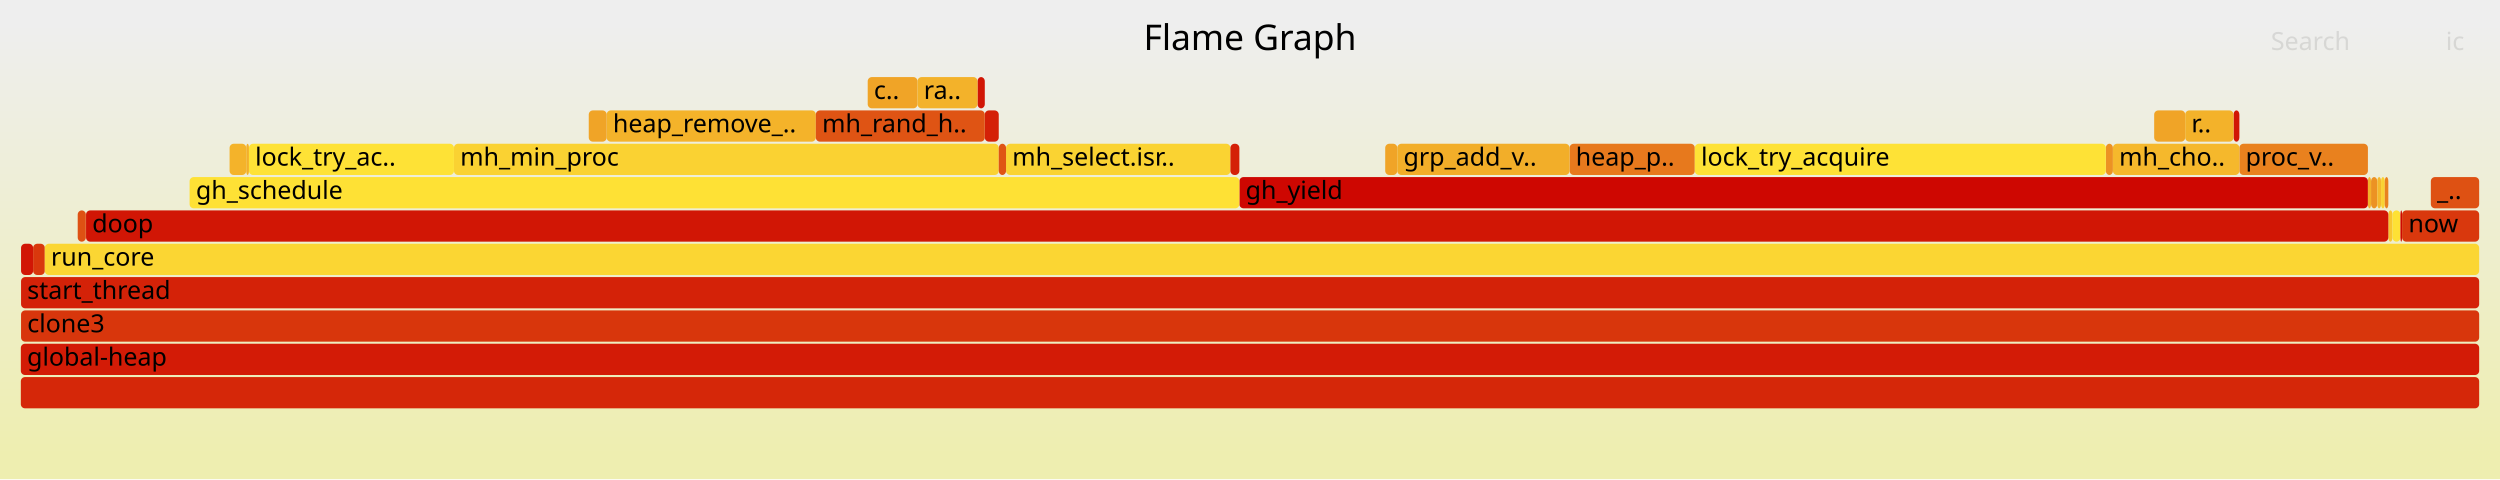
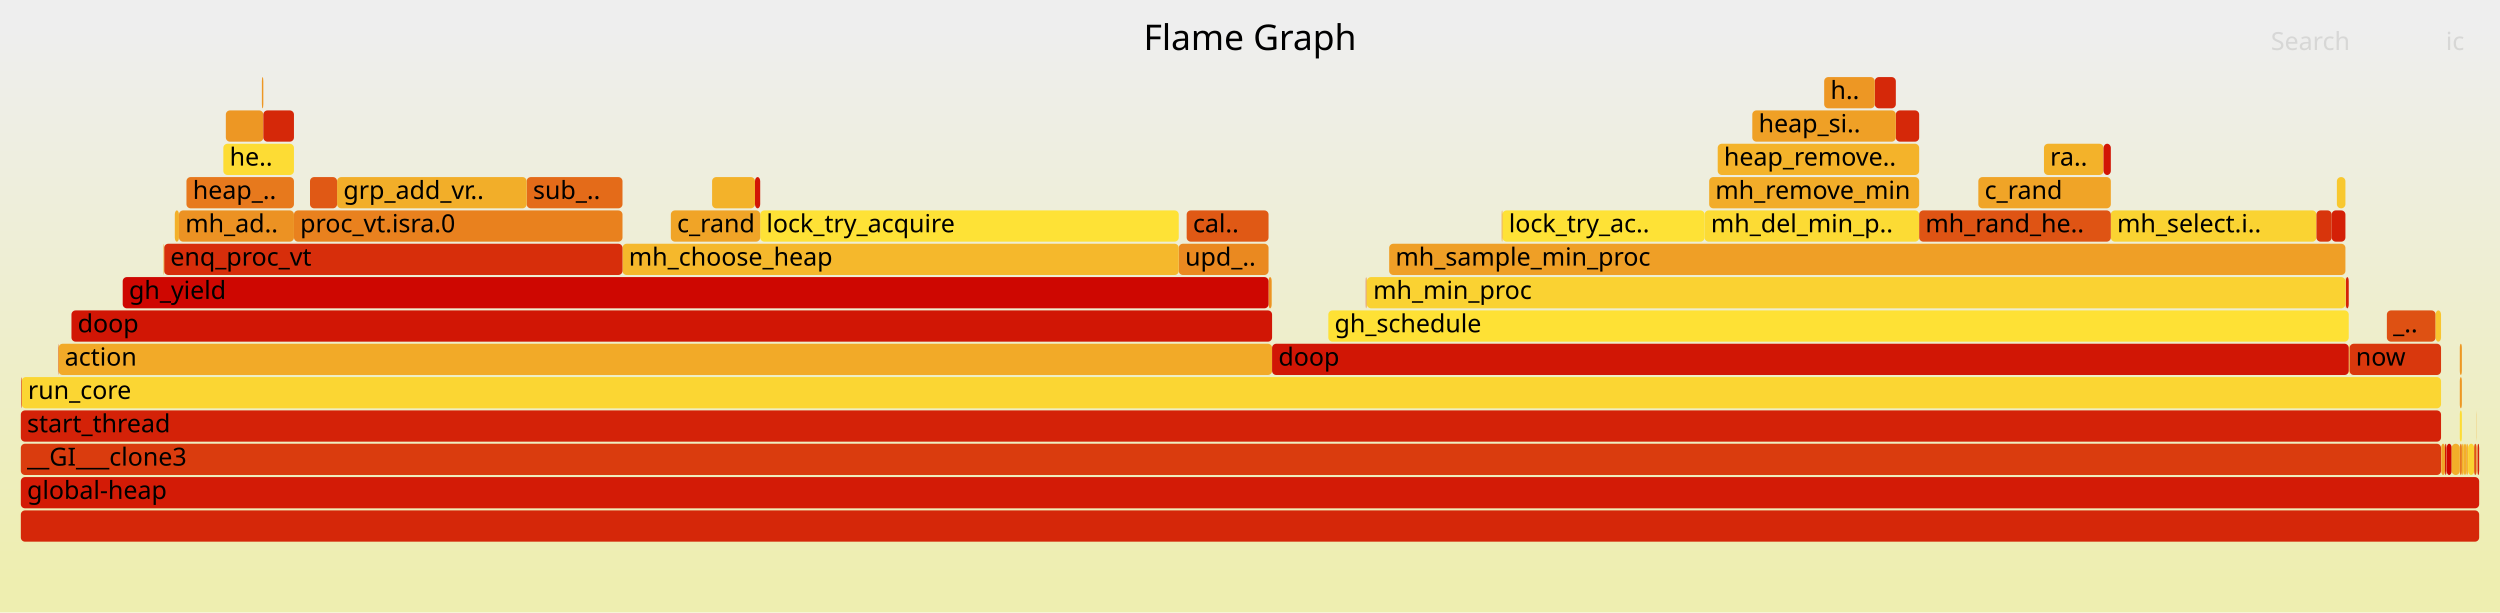
- <svg xmlns="http://www.w3.org/2000/svg" version="1.1" width="1200" height="230" viewBox="0 0 1200 230">
+ <svg xmlns="http://www.w3.org/2000/svg" version="1.1" width="1200" height="294" viewBox="0 0 1200 294">
  <defs>
    <linearGradient id="background" y1="0" y2="1" x1="0" x2="0">
      <stop stop-color="#eeeeee" offset="5%" />
      <stop stop-color="#eeeeb0" offset="95%" />
    </linearGradient>
  </defs>
  <style type="text/css">
	text { font-family:Verdana; font-size:12px; fill:rgb(0,0,0); }
	#search, #ignorecase { opacity:0.1; cursor:pointer; }
	#search:hover, #search.show, #ignorecase:hover, #ignorecase.show { opacity:1; }
	#subtitle { text-anchor:middle; font-color:rgb(160,160,160); }
	#title { text-anchor:middle; font-size:17px}
	#unzoom { cursor:pointer; }
	#frames &gt; *:hover { stroke:black; stroke-width:0.5; cursor:pointer; }
	.hide { display:none; }
	.parent { opacity:0.5; }
</style>
-   <rect x="0.0" y="0" width="1200.0" height="230.0" fill="url(#background)" />
+   <rect x="0.0" y="0" width="1200.0" height="294.0" fill="url(#background)" />
  <text id="title" x="600.00" y="24">Flame Graph</text>
-   <text id="details" x="10.00" y="213"> </text>
+   <text id="details" x="10.00" y="277"> </text>
  <text id="unzoom" x="10.00" y="24" class="hide">Reset Zoom</text>
  <text id="search" x="1090.00" y="24">Search</text>
  <text id="ignorecase" x="1174.00" y="24">ic</text>
-   <text id="matched" x="1090.00" y="213"> </text>
+   <text id="matched" x="1090.00" y="277"> </text>
  <g id="frames">
    <g>
-       <rect x="10.0" y="181" width="1180.0" height="15.0" fill="rgb(213,39,9)" rx="2" ry="2" />
-       <text x="13.00" y="191.5" />
-     </g>
-     <g>
-       <rect x="118.2" y="69" width="1.3" height="15.0" fill="rgb(243,176,42)" rx="2" ry="2" />
-       <text x="121.22" y="79.5" />
-     </g>
-     <g>
-       <rect x="1074.9" y="69" width="61.7" height="15.0" fill="rgb(233,129,30)" rx="2" ry="2" />
-       <text x="1077.89" y="79.5">proc_v..</text>
-     </g>
-     <g>
-       <rect x="594.9" y="85" width="541.7" height="15.0" fill="rgb(206,7,1)" rx="2" ry="2" />
-       <text x="597.90" y="95.5">gh_yield</text>
-     </g>
-     <g>
-       <rect x="10.1" y="149" width="1179.9" height="15.0" fill="rgb(216,54,12)" rx="2" ry="2" />
-       <text x="13.08" y="159.5">clone3</text>
-     </g>
-     <g>
-       <rect x="482.9" y="69" width="107.7" height="15.0" fill="rgb(250,211,50)" rx="2" ry="2" />
-       <text x="485.87" y="79.5">mh_select.isr..</text>
-     </g>
-     <g>
-       <rect x="1138.1" y="85" width="3.0" height="15.0" fill="rgb(236,146,35)" rx="2" ry="2" />
-       <text x="1141.14" y="95.5" />
-     </g>
-     <g>
-       <rect x="217.9" y="69" width="261.5" height="15.0" fill="rgb(250,210,50)" rx="2" ry="2" />
-       <text x="220.90" y="79.5">mh_min_proc</text>
-     </g>
-     <g>
-       <rect x="753.4" y="69" width="60.1" height="15.0" fill="rgb(231,121,29)" rx="2" ry="2" />
-       <text x="756.36" y="79.5">heap_p..</text>
-     </g>
-     <g>
-       <rect x="1146.4" y="101" width="2.0" height="15.0" fill="rgb(248,197,47)" rx="2" ry="2" />
-       <text x="1149.39" y="111.5" />
-     </g>
-     <g>
-       <rect x="1166.8" y="85" width="23.2" height="15.0" fill="rgb(222,81,19)" rx="2" ry="2" />
-       <text x="1169.78" y="95.5">_..</text>
-     </g>
-     <g>
-       <rect x="41.3" y="101" width="1105.1" height="15.0" fill="rgb(209,22,5)" rx="2" ry="2" />
-       <text x="44.27" y="111.5">doop</text>
-     </g>
-     <g>
-       <rect x="664.9" y="69" width="5.8" height="15.0" fill="rgb(240,164,39)" rx="2" ry="2" />
-       <text x="667.94" y="79.5" />
-     </g>
-     <g>
-       <rect x="10.0" y="165" width="1180.0" height="15.0" fill="rgb(211,27,6)" rx="2" ry="2" />
-       <text x="13.00" y="175.5">global-heap</text>
-     </g>
-     <g>
-       <rect x="1148.4" y="101" width="3.8" height="15.0" fill="rgb(254,225,53)" rx="2" ry="2" />
-       <text x="1151.42" y="111.5" />
-     </g>
-     <g>
-       <rect x="1072.1" y="53" width="2.8" height="15.0" fill="rgb(209,22,5)" rx="2" ry="2" />
-       <text x="1075.06" y="63.5" />
-     </g>
-     <g>
-       <rect x="1136.6" y="85" width="1.5" height="15.0" fill="rgb(243,176,42)" rx="2" ry="2" />
-       <text x="1139.57" y="95.5" />
-     </g>
-     <g>
-       <rect x="1152.2" y="101" width="0.8" height="15.0" fill="rgb(206,7,1)" rx="2" ry="2" />
-       <text x="1155.19" y="111.5" />
-     </g>
-     <g>
-       <rect x="1153.0" y="101" width="37.0" height="15.0" fill="rgb(217,56,13)" rx="2" ry="2" />
-       <text x="1156.05" y="111.5">now</text>
-     </g>
-     <g>
-       <rect x="119.5" y="69" width="98.4" height="15.0" fill="rgb(254,226,54)" rx="2" ry="2" />
-       <text x="122.46" y="79.5">lock_try_ac..</text>
-     </g>
-     <g>
-       <rect x="1141.1" y="85" width="1.8" height="15.0" fill="rgb(245,184,44)" rx="2" ry="2" />
-       <text x="1144.05" y="95.5" />
-     </g>
-     <g>
-       <rect x="37.3" y="101" width="3.9" height="15.0" fill="rgb(222,81,19)" rx="2" ry="2" />
-       <text x="40.34" y="111.5" />
-     </g>
-     <g>
-       <rect x="1142.9" y="85" width="1.8" height="15.0" fill="rgb(250,210,50)" rx="2" ry="2" />
-       <text x="1145.94" y="95.5" />
-     </g>
-     <g>
-       <rect x="91.0" y="85" width="503.9" height="15.0" fill="rgb(254,225,53)" rx="2" ry="2" />
-       <text x="94.05" y="95.5">gh_schedule</text>
-     </g>
-     <g>
-       <rect x="1010.8" y="69" width="3.4" height="15.0" fill="rgb(236,146,35)" rx="2" ry="2" />
-       <text x="1013.78" y="79.5" />
-     </g>
-     <g>
-       <rect x="1034.0" y="53" width="14.9" height="15.0" fill="rgb(240,164,39)" rx="2" ry="2" />
-       <text x="1036.96" y="63.5" />
-     </g>
-     <g>
-       <rect x="670.7" y="69" width="82.7" height="15.0" fill="rgb(242,174,41)" rx="2" ry="2" />
-       <text x="673.68" y="79.5">grp_add_v..</text>
-     </g>
-     <g>
-       <rect x="472.7" y="53" width="6.7" height="15.0" fill="rgb(212,32,7)" rx="2" ry="2" />
-       <text x="475.74" y="63.5" />
-     </g>
-     <g>
-       <rect x="291.2" y="53" width="100.4" height="15.0" fill="rgb(244,179,42)" rx="2" ry="2" />
-       <text x="294.20" y="63.5">heap_remove_..</text>
-     </g>
-     <g>
-       <rect x="469.2" y="37" width="3.5" height="15.0" fill="rgb(209,22,5)" rx="2" ry="2" />
-       <text x="472.19" y="47.5" />
-     </g>
-     <g>
-       <rect x="1144.7" y="85" width="1.7" height="15.0" fill="rgb(233,129,30)" rx="2" ry="2" />
-       <text x="1147.75" y="95.5" />
-     </g>
-     <g>
-       <rect x="391.6" y="53" width="81.1" height="15.0" fill="rgb(223,84,20)" rx="2" ry="2" />
-       <text x="394.61" y="63.5">mh_rand_h..</text>
-     </g>
-     <g>
-       <rect x="10.1" y="133" width="1179.9" height="15.0" fill="rgb(212,34,8)" rx="2" ry="2" />
-       <text x="13.08" y="143.5">start_thread</text>
-     </g>
-     <g>
-       <rect x="813.5" y="69" width="197.3" height="15.0" fill="rgb(254,226,54)" rx="2" ry="2" />
-       <text x="816.52" y="79.5">lock_try_acquire</text>
-     </g>
-     <g>
-       <rect x="479.4" y="69" width="3.5" height="15.0" fill="rgb(223,84,20)" rx="2" ry="2" />
-       <text x="482.41" y="79.5" />
-     </g>
-     <g>
-       <rect x="15.9" y="117" width="5.6" height="15.0" fill="rgb(217,56,13)" rx="2" ry="2" />
-       <text x="18.86" y="127.5" />
-     </g>
-     <g>
-       <rect x="416.5" y="37" width="23.9" height="15.0" fill="rgb(240,164,39)" rx="2" ry="2" />
-       <text x="419.46" y="47.5">c..</text>
-     </g>
-     <g>
-       <rect x="10.1" y="117" width="5.8" height="15.0" fill="rgb(209,22,5)" rx="2" ry="2" />
-       <text x="13.08" y="127.5" />
-     </g>
-     <g>
-       <rect x="21.5" y="117" width="1168.5" height="15.0" fill="rgb(251,214,51)" rx="2" ry="2" />
-       <text x="24.46" y="127.5">run_core</text>
-     </g>
-     <g>
-       <rect x="282.6" y="53" width="8.6" height="15.0" fill="rgb(240,164,39)" rx="2" ry="2" />
-       <text x="285.63" y="63.5" />
-     </g>
-     <g>
-       <rect x="1048.9" y="53" width="23.2" height="15.0" fill="rgb(243,178,42)" rx="2" ry="2" />
-       <text x="1051.86" y="63.5">r..</text>
-     </g>
-     <g>
-       <rect x="590.6" y="69" width="4.3" height="15.0" fill="rgb(212,32,7)" rx="2" ry="2" />
-       <text x="593.58" y="79.5" />
-     </g>
-     <g>
-       <rect x="440.4" y="37" width="28.8" height="15.0" fill="rgb(243,178,42)" rx="2" ry="2" />
-       <text x="443.41" y="47.5">ra..</text>
-     </g>
-     <g>
-       <rect x="1014.2" y="69" width="60.7" height="15.0" fill="rgb(245,184,44)" rx="2" ry="2" />
-       <text x="1017.18" y="79.5">mh_cho..</text>
-     </g>
-     <g>
-       <rect x="110.2" y="69" width="8.0" height="15.0" fill="rgb(244,179,42)" rx="2" ry="2" />
-       <text x="113.23" y="79.5" />
+       <rect x="608.9" y="133" width="1.5" height="15.0" fill="rgb(236,146,35)" rx="2" ry="2" />
+       <text x="611.90" y="143.5" />
+     </g>
+     <g>
+       <rect x="1121.7" y="85" width="4.1" height="15.0" fill="rgb(248,200,47)" rx="2" ry="2" />
+       <text x="1124.66" y="95.5" />
+     </g>
+     <g>
+       <rect x="565.8" y="117" width="43.1" height="15.0" fill="rgb(234,137,32)" rx="2" ry="2" />
+       <text x="568.84" y="127.5">upd_..</text>
+     </g>
+     <g>
+       <rect x="949.6" y="85" width="63.6" height="15.0" fill="rgb(240,164,39)" rx="2" ry="2" />
+       <text x="952.61" y="95.5">c_rand</text>
+     </g>
+     <g>
+       <rect x="1013.2" y="101" width="98.7" height="15.0" fill="rgb(250,211,50)" rx="2" ry="2" />
+       <text x="1016.19" y="111.5">mh_select.i..</text>
+     </g>
+     <g>
+       <rect x="1184.1" y="213" width="0.6" height="15.0" fill="rgb(245,184,44)" rx="2" ry="2" />
+       <text x="1187.07" y="223.5" />
+     </g>
+     <g>
+       <rect x="10.4" y="181" width="1161.3" height="15.0" fill="rgb(251,214,51)" rx="2" ry="2" />
+       <text x="13.39" y="191.5">run_core</text>
+     </g>
+     <g>
+       <rect x="1180.7" y="181" width="1.0" height="15.0" fill="rgb(237,151,36)" rx="2" ry="2" />
+       <text x="1183.68" y="191.5" />
+     </g>
+     <g>
+       <rect x="899.9" y="37" width="10.1" height="15.0" fill="rgb(213,40,9)" rx="2" ry="2" />
+       <text x="902.87" y="47.5" />
+     </g>
+     <g>
+       <rect x="1127.4" y="165" width="0.4" height="15.0" fill="rgb(254,225,53)" rx="2" ry="2" />
+       <text x="1130.40" y="175.5" />
+     </g>
+     <g>
+       <rect x="910.0" y="53" width="11.2" height="15.0" fill="rgb(213,40,9)" rx="2" ry="2" />
+       <text x="913.02" y="63.5" />
+     </g>
+     <g>
+       <rect x="1183.8" y="213" width="0.3" height="15.0" fill="rgb(236,146,35)" rx="2" ry="2" />
+       <text x="1186.83" y="223.5" />
+     </g>
+     <g>
+       <rect x="841.1" y="53" width="68.9" height="15.0" fill="rgb(239,160,38)" rx="2" ry="2" />
+       <text x="844.13" y="63.5">heap_si..</text>
+     </g>
+     <g>
+       <rect x="981.1" y="69" width="28.6" height="15.0" fill="rgb(243,178,42)" rx="2" ry="2" />
+       <text x="984.06" y="79.5">ra..</text>
+     </g>
+     <g>
+       <rect x="1173.6" y="213" width="0.7" height="15.0" fill="rgb(209,22,5)" rx="2" ry="2" />
+       <text x="1176.61" y="223.5" />
+     </g>
+     <g>
+       <rect x="1181.7" y="213" width="0.9" height="15.0" fill="rgb(244,179,42)" rx="2" ry="2" />
+       <text x="1184.71" y="223.5" />
+     </g>
+     <g>
+       <rect x="341.8" y="85" width="20.6" height="15.0" fill="rgb(243,178,42)" rx="2" ry="2" />
+       <text x="344.82" y="95.5" />
+     </g>
+     <g>
+       <rect x="824.5" y="69" width="96.7" height="15.0" fill="rgb(244,179,42)" rx="2" ry="2" />
+       <text x="827.48" y="79.5">heap_remove..</text>
+     </g>
+     <g>
+       <rect x="28.1" y="165" width="582.5" height="15.0" fill="rgb(242,170,40)" rx="2" ry="2" />
+       <text x="31.06" y="175.5">action</text>
+     </g>
+     <g>
+       <rect x="125.7" y="37" width="0.7" height="15.0" fill="rgb(237,151,36)" rx="2" ry="2" />
+       <text x="128.73" y="47.5" />
+     </g>
+     <g>
+       <rect x="364.9" y="101" width="200.9" height="15.0" fill="rgb(254,226,54)" rx="2" ry="2" />
+       <text x="367.88" y="111.5">lock_try_acquire</text>
+     </g>
+     <g>
+       <rect x="10.0" y="213" width="1161.7" height="15.0" fill="rgb(218,60,14)" rx="2" ry="2" />
+       <text x="13.00" y="223.5">__GI___clone3</text>
+     </g>
+     <g>
+       <rect x="252.8" y="85" width="46.0" height="15.0" fill="rgb(228,107,25)" rx="2" ry="2" />
+       <text x="255.84" y="95.5">sub_..</text>
+     </g>
+     <g>
+       <rect x="1126.0" y="133" width="1.4" height="15.0" fill="rgb(212,32,7)" rx="2" ry="2" />
+       <text x="1128.98" y="143.5" />
+     </g>
+     <g>
+       <rect x="108.4" y="53" width="18.0" height="15.0" fill="rgb(237,151,36)" rx="2" ry="2" />
+       <text x="111.40" y="63.5" />
+     </g>
+     <g>
+       <rect x="10.0" y="229" width="1180.0" height="15.0" fill="rgb(211,27,6)" rx="2" ry="2" />
+       <text x="13.00" y="239.5">global-heap</text>
+     </g>
+     <g>
+       <rect x="10.0" y="197" width="1161.7" height="15.0" fill="rgb(212,34,8)" rx="2" ry="2" />
+       <text x="13.00" y="207.5">start_thread</text>
+     </g>
+     <g>
+       <rect x="1180.7" y="165" width="1.0" height="15.0" fill="rgb(237,151,36)" rx="2" ry="2" />
+       <text x="1183.68" y="175.5" />
+     </g>
+     <g>
+       <rect x="34.3" y="149" width="576.3" height="15.0" fill="rgb(209,22,5)" rx="2" ry="2" />
+       <text x="37.27" y="159.5">doop</text>
+     </g>
+     <g>
+       <rect x="298.8" y="117" width="267.0" height="15.0" fill="rgb(245,184,44)" rx="2" ry="2" />
+       <text x="301.83" y="127.5">mh_choose_heap</text>
+     </g>
+     <g>
+       <rect x="655.6" y="133" width="0.2" height="15.0" fill="rgb(210,24,5)" rx="2" ry="2" />
+       <text x="658.64" y="143.5" />
+     </g>
+     <g>
+       <rect x="1171.8" y="213" width="1.8" height="15.0" fill="rgb(240,164,39)" rx="2" ry="2" />
+       <text x="1174.83" y="223.5" />
+     </g>
+     <g>
+       <rect x="78.8" y="117" width="220.0" height="15.0" fill="rgb(215,46,11)" rx="2" ry="2" />
+       <text x="81.76" y="127.5">enq_proc_vt</text>
+     </g>
+     <g>
+       <rect x="1184.7" y="213" width="2.9" height="15.0" fill="rgb(250,210,50)" rx="2" ry="2" />
+       <text x="1187.70" y="223.5" />
+     </g>
+     <g>
+       <rect x="10.1" y="181" width="0.3" height="15.0" fill="rgb(217,56,13)" rx="2" ry="2" />
+       <text x="13.08" y="191.5" />
+     </g>
+     <g>
+       <rect x="83.9" y="101" width="2.0" height="15.0" fill="rgb(243,176,42)" rx="2" ry="2" />
+       <text x="86.88" y="111.5" />
+     </g>
+     <g>
+       <rect x="818.2" y="101" width="103.0" height="15.0" fill="rgb(252,219,52)" rx="2" ry="2" />
+       <text x="821.23" y="111.5">mh_del_min_p..</text>
+     </g>
+     <g>
+       <rect x="820.4" y="85" width="100.8" height="15.0" fill="rgb(242,172,41)" rx="2" ry="2" />
+       <text x="823.35" y="95.5">mh_remove_min</text>
+     </g>
+     <g>
+       <rect x="569.6" y="101" width="39.3" height="15.0" fill="rgb(224,89,21)" rx="2" ry="2" />
+       <text x="572.61" y="111.5">cal..</text>
+     </g>
+     <g>
+       <rect x="1182.6" y="213" width="1.2" height="15.0" fill="rgb(243,176,42)" rx="2" ry="2" />
+       <text x="1185.57" y="223.5" />
+     </g>
+     <g>
+       <rect x="1189.2" y="213" width="0.8" height="15.0" fill="rgb(212,32,7)" rx="2" ry="2" />
+       <text x="1192.22" y="223.5" />
+     </g>
+     <g>
+       <rect x="1188.7" y="213" width="0.2" height="15.0" fill="rgb(250,211,50)" rx="2" ry="2" />
+       <text x="1191.75" y="223.5" />
+     </g>
+     <g>
+       <rect x="1180.7" y="213" width="1.0" height="15.0" fill="rgb(231,121,29)" rx="2" ry="2" />
+       <text x="1183.68" y="223.5" />
+     </g>
+     <g>
+       <rect x="322.0" y="101" width="42.9" height="15.0" fill="rgb(240,164,39)" rx="2" ry="2" />
+       <text x="324.99" y="111.5">c_rand</text>
+     </g>
+     <g>
+       <rect x="1125.8" y="133" width="0.2" height="15.0" fill="rgb(250,211,50)" rx="2" ry="2" />
+       <text x="1128.83" y="143.5" />
+     </g>
+     <g>
+       <rect x="1127.8" y="165" width="43.9" height="15.0" fill="rgb(217,56,13)" rx="2" ry="2" />
+       <text x="1130.79" y="175.5">now</text>
+     </g>
+     <g>
+       <rect x="1180.7" y="197" width="1.0" height="15.0" fill="rgb(253,220,52)" rx="2" ry="2" />
+       <text x="1183.68" y="207.5" />
+     </g>
+     <g>
+       <rect x="1111.9" y="101" width="7.3" height="15.0" fill="rgb(216,53,12)" rx="2" ry="2" />
+       <text x="1114.86" y="111.5" />
+     </g>
+     <g>
+       <rect x="1187.6" y="213" width="1.1" height="15.0" fill="rgb(223,84,20)" rx="2" ry="2" />
+       <text x="1190.61" y="223.5" />
+     </g>
+     <g>
+       <rect x="721.2" y="101" width="97.0" height="15.0" fill="rgb(254,226,54)" rx="2" ry="2" />
+       <text x="724.23" y="111.5">lock_try_ac..</text>
+     </g>
+     <g>
+       <rect x="78.5" y="117" width="0.3" height="15.0" fill="rgb(240,164,39)" rx="2" ry="2" />
+       <text x="81.53" y="127.5" />
+     </g>
+     <g>
+       <rect x="875.6" y="37" width="24.3" height="15.0" fill="rgb(237,151,36)" rx="2" ry="2" />
+       <text x="878.63" y="47.5">h..</text>
+     </g>
+     <g>
+       <rect x="655.8" y="133" width="0.2" height="15.0" fill="rgb(244,179,42)" rx="2" ry="2" />
+       <text x="658.80" y="143.5" />
+     </g>
+     <g>
+       <rect x="27.9" y="165" width="0.2" height="15.0" fill="rgb(222,81,19)" rx="2" ry="2" />
+       <text x="30.90" y="175.5" />
+     </g>
+     <g>
+       <rect x="107.2" y="69" width="33.9" height="15.0" fill="rgb(253,220,52)" rx="2" ry="2" />
+       <text x="110.22" y="79.5">he..</text>
+     </g>
+     <g>
+       <rect x="161.8" y="85" width="91.0" height="15.0" fill="rgb(242,174,41)" rx="2" ry="2" />
+       <text x="164.82" y="95.5">grp_add_vr..</text>
+     </g>
+     <g>
+       <rect x="720.8" y="101" width="0.4" height="15.0" fill="rgb(240,164,39)" rx="2" ry="2" />
+       <text x="723.76" y="111.5" />
+     </g>
+     <g>
+       <rect x="58.9" y="133" width="550.0" height="15.0" fill="rgb(206,7,1)" rx="2" ry="2" />
+       <text x="61.92" y="143.5">gh_yield</text>
+     </g>
+     <g>
+       <rect x="148.8" y="85" width="13.0" height="15.0" fill="rgb(224,89,21)" rx="2" ry="2" />
+       <text x="151.76" y="95.5" />
+     </g>
+     <g>
+       <rect x="362.4" y="85" width="2.5" height="15.0" fill="rgb(209,22,5)" rx="2" ry="2" />
+       <text x="365.37" y="95.5" />
+     </g>
+     <g>
+       <rect x="126.4" y="53" width="14.7" height="15.0" fill="rgb(213,40,9)" rx="2" ry="2" />
+       <text x="129.44" y="63.5" />
+     </g>
+     <g>
+       <rect x="1009.7" y="69" width="3.5" height="15.0" fill="rgb(209,22,5)" rx="2" ry="2" />
+       <text x="1012.73" y="79.5" />
+     </g>
+     <g>
+       <rect x="10.0" y="245" width="1180.0" height="15.0" fill="rgb(213,39,9)" rx="2" ry="2" />
+       <text x="13.00" y="255.5" />
+     </g>
+     <g>
+       <rect x="1119.2" y="101" width="6.6" height="15.0" fill="rgb(212,32,7)" rx="2" ry="2" />
+       <text x="1122.22" y="111.5" />
+     </g>
+     <g>
+       <rect x="1189.1" y="213" width="0.1" height="15.0" fill="rgb(243,178,42)" rx="2" ry="2" />
+       <text x="1192.06" y="223.5" />
+     </g>
+     <g>
+       <rect x="85.9" y="101" width="55.2" height="15.0" fill="rgb(236,146,35)" rx="2" ry="2" />
+       <text x="88.92" y="111.5">mh_ad..</text>
+     </g>
+     <g>
+       <rect x="1145.7" y="149" width="23.4" height="15.0" fill="rgb(222,81,19)" rx="2" ry="2" />
+       <text x="1148.72" y="159.5">_..</text>
+     </g>
+     <g>
+       <rect x="1169.1" y="149" width="2.6" height="15.0" fill="rgb(248,197,47)" rx="2" ry="2" />
+       <text x="1172.07" y="159.5" />
+     </g>
+     <g>
+       <rect x="656.1" y="133" width="469.7" height="15.0" fill="rgb(250,210,50)" rx="2" ry="2" />
+       <text x="659.12" y="143.5">mh_min_proc</text>
+     </g>
+     <g>
+       <rect x="89.5" y="85" width="51.6" height="15.0" fill="rgb(231,121,29)" rx="2" ry="2" />
+       <text x="92.54" y="95.5">heap_..</text>
+     </g>
+     <g>
+       <rect x="666.8" y="117" width="459.0" height="15.0" fill="rgb(239,159,38)" rx="2" ry="2" />
+       <text x="669.81" y="127.5">mh_sample_min_proc</text>
+     </g>
+     <g>
+       <rect x="1188.6" y="197" width="0.1" height="15.0" fill="rgb(240,164,39)" rx="2" ry="2" />
+       <text x="1191.59" y="207.5" />
+     </g>
+     <g>
+       <rect x="610.6" y="165" width="516.8" height="15.0" fill="rgb(209,22,5)" rx="2" ry="2" />
+       <text x="613.63" y="175.5">doop</text>
+     </g>
+     <g>
+       <rect x="921.2" y="101" width="92.0" height="15.0" fill="rgb(223,84,20)" rx="2" ry="2" />
+       <text x="924.18" y="111.5">mh_rand_he..</text>
+     </g>
+     <g>
+       <rect x="610.4" y="133" width="0.1" height="15.0" fill="rgb(245,184,44)" rx="2" ry="2" />
+       <text x="613.39" y="143.5" />
+     </g>
+     <g>
+       <rect x="1174.4" y="213" width="2.4" height="15.0" fill="rgb(206,7,1)" rx="2" ry="2" />
+       <text x="1177.40" y="223.5" />
+     </g>
+     <g>
+       <rect x="141.1" y="101" width="157.7" height="15.0" fill="rgb(233,129,30)" rx="2" ry="2" />
+       <text x="144.07" y="111.5">proc_vt.isra.0</text>
+     </g>
+     <g>
+       <rect x="637.6" y="149" width="489.8" height="15.0" fill="rgb(254,225,53)" rx="2" ry="2" />
+       <text x="640.57" y="159.5">gh_schedule</text>
+     </g>
+     <g>
+       <rect x="1176.8" y="213" width="3.9" height="15.0" fill="rgb(242,174,41)" rx="2" ry="2" />
+       <text x="1179.76" y="223.5" />
    </g>
  </g>
</svg>
